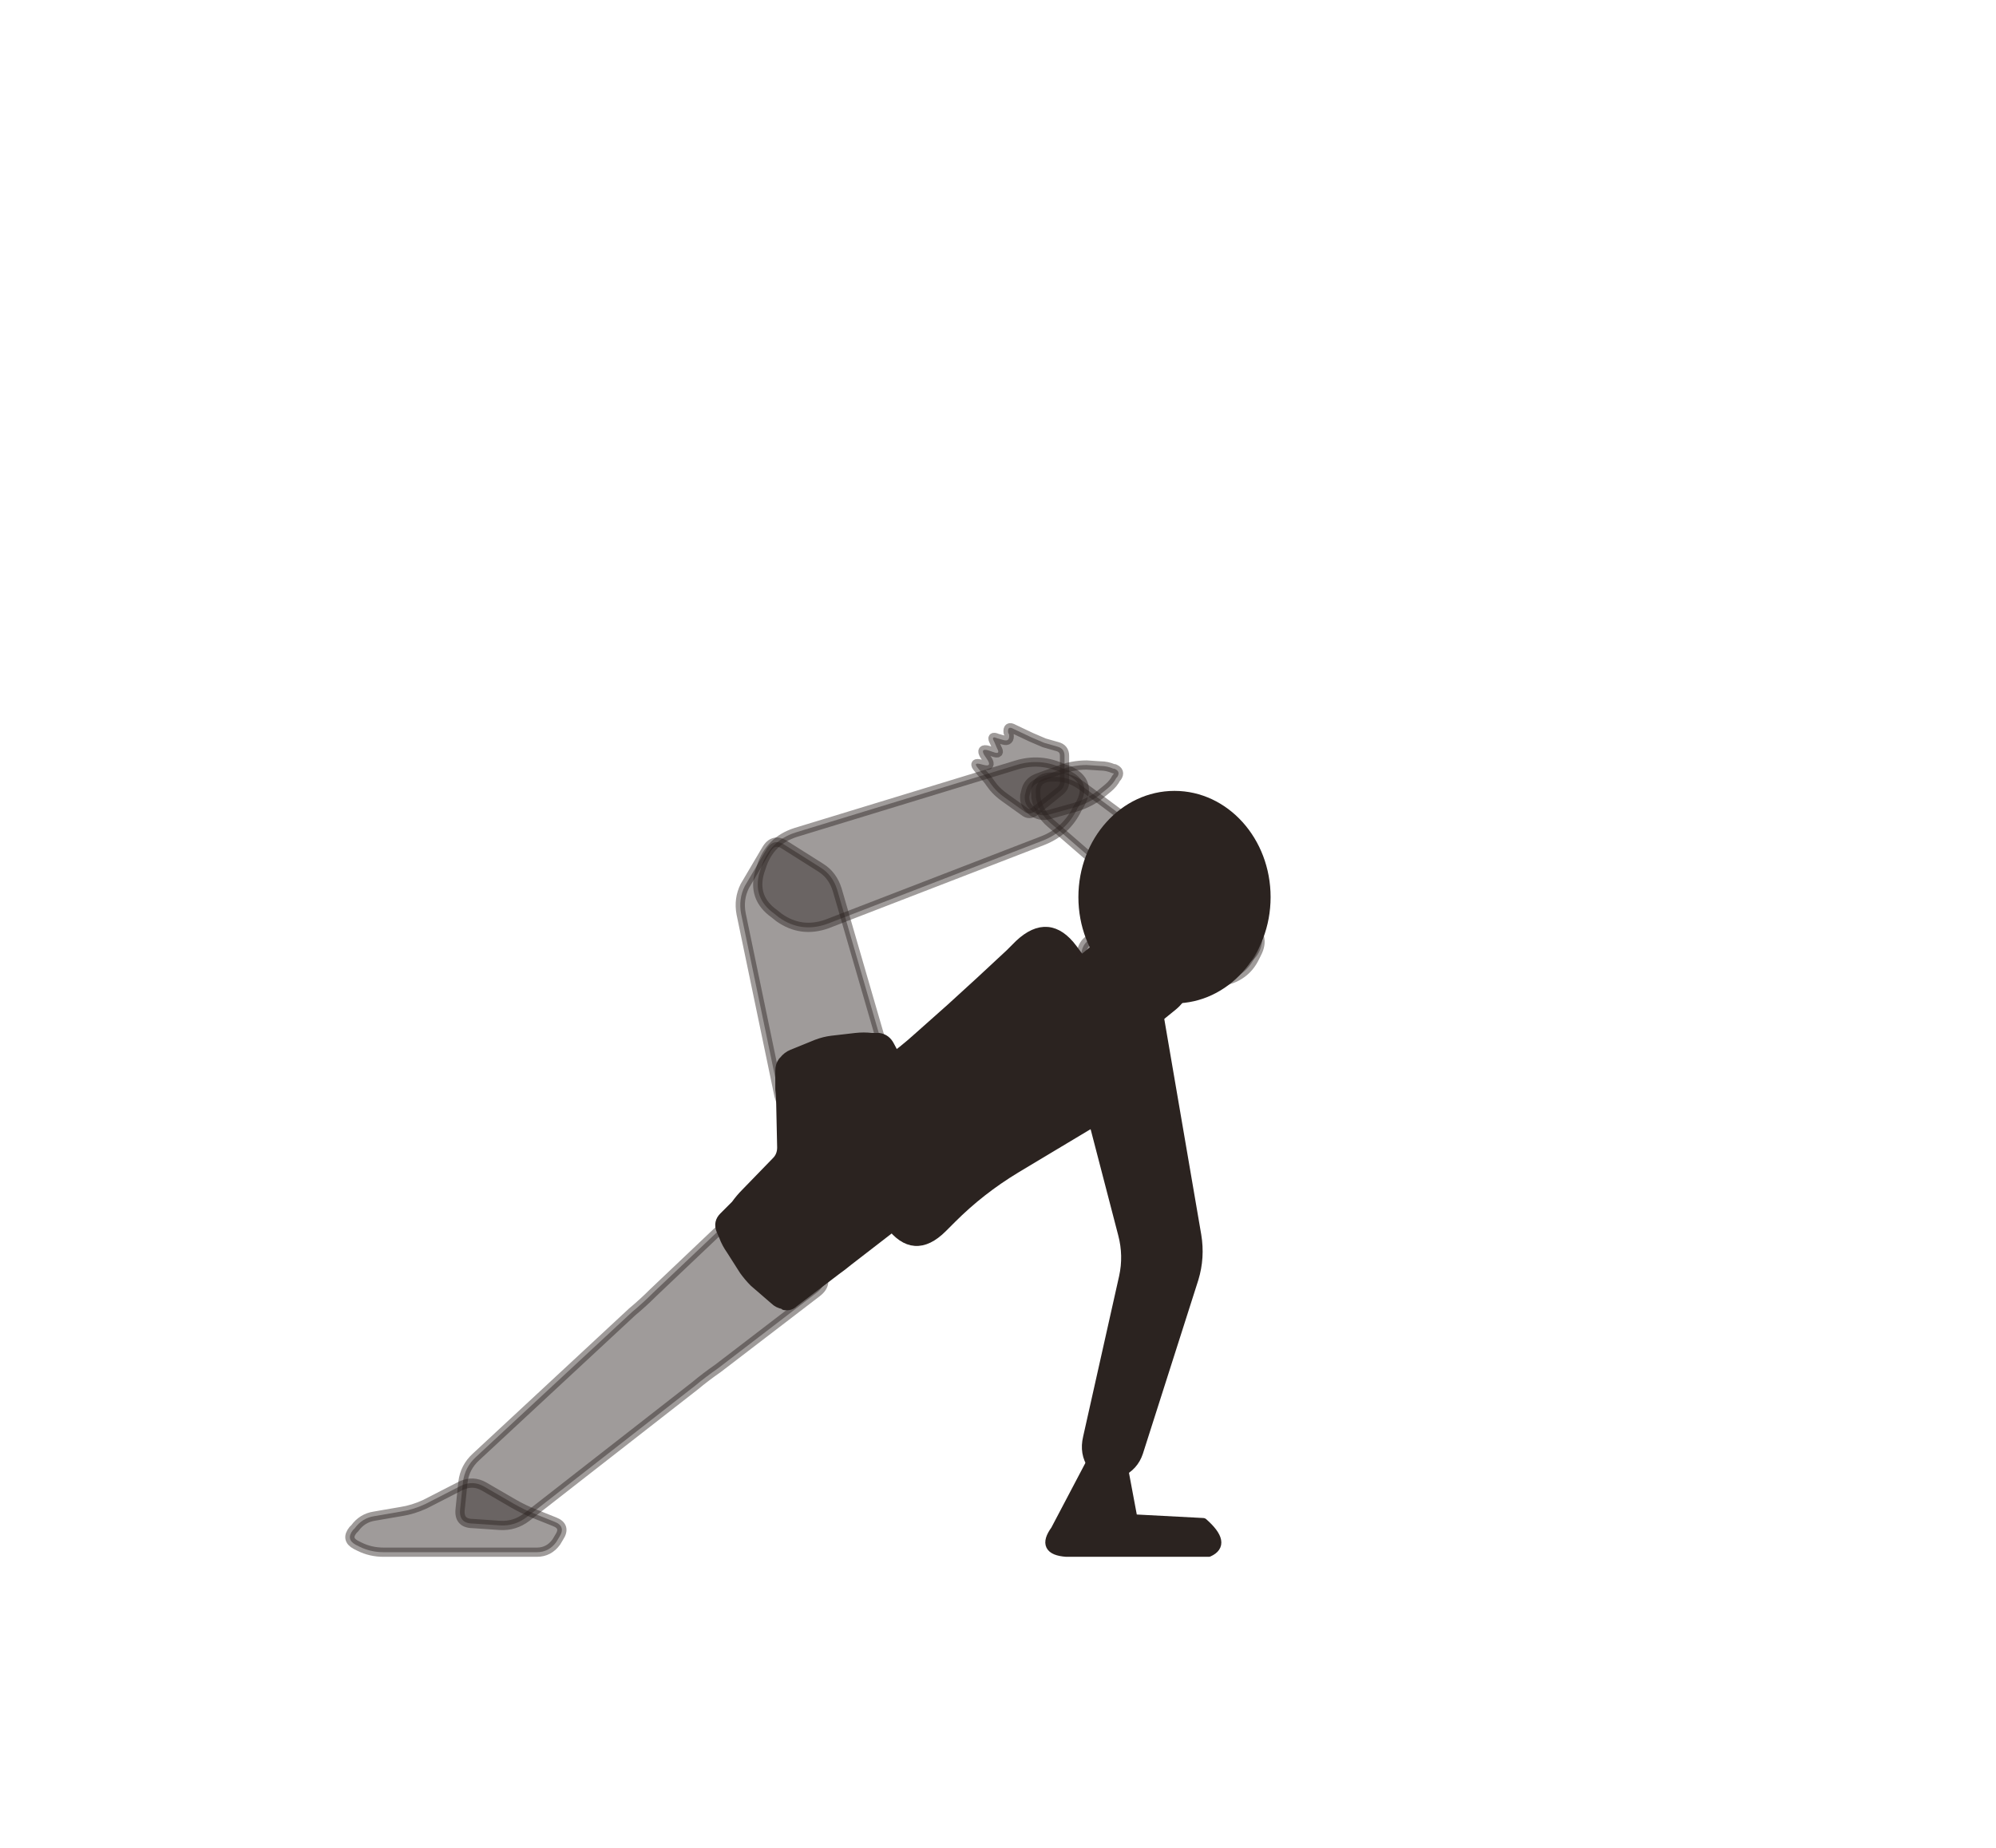
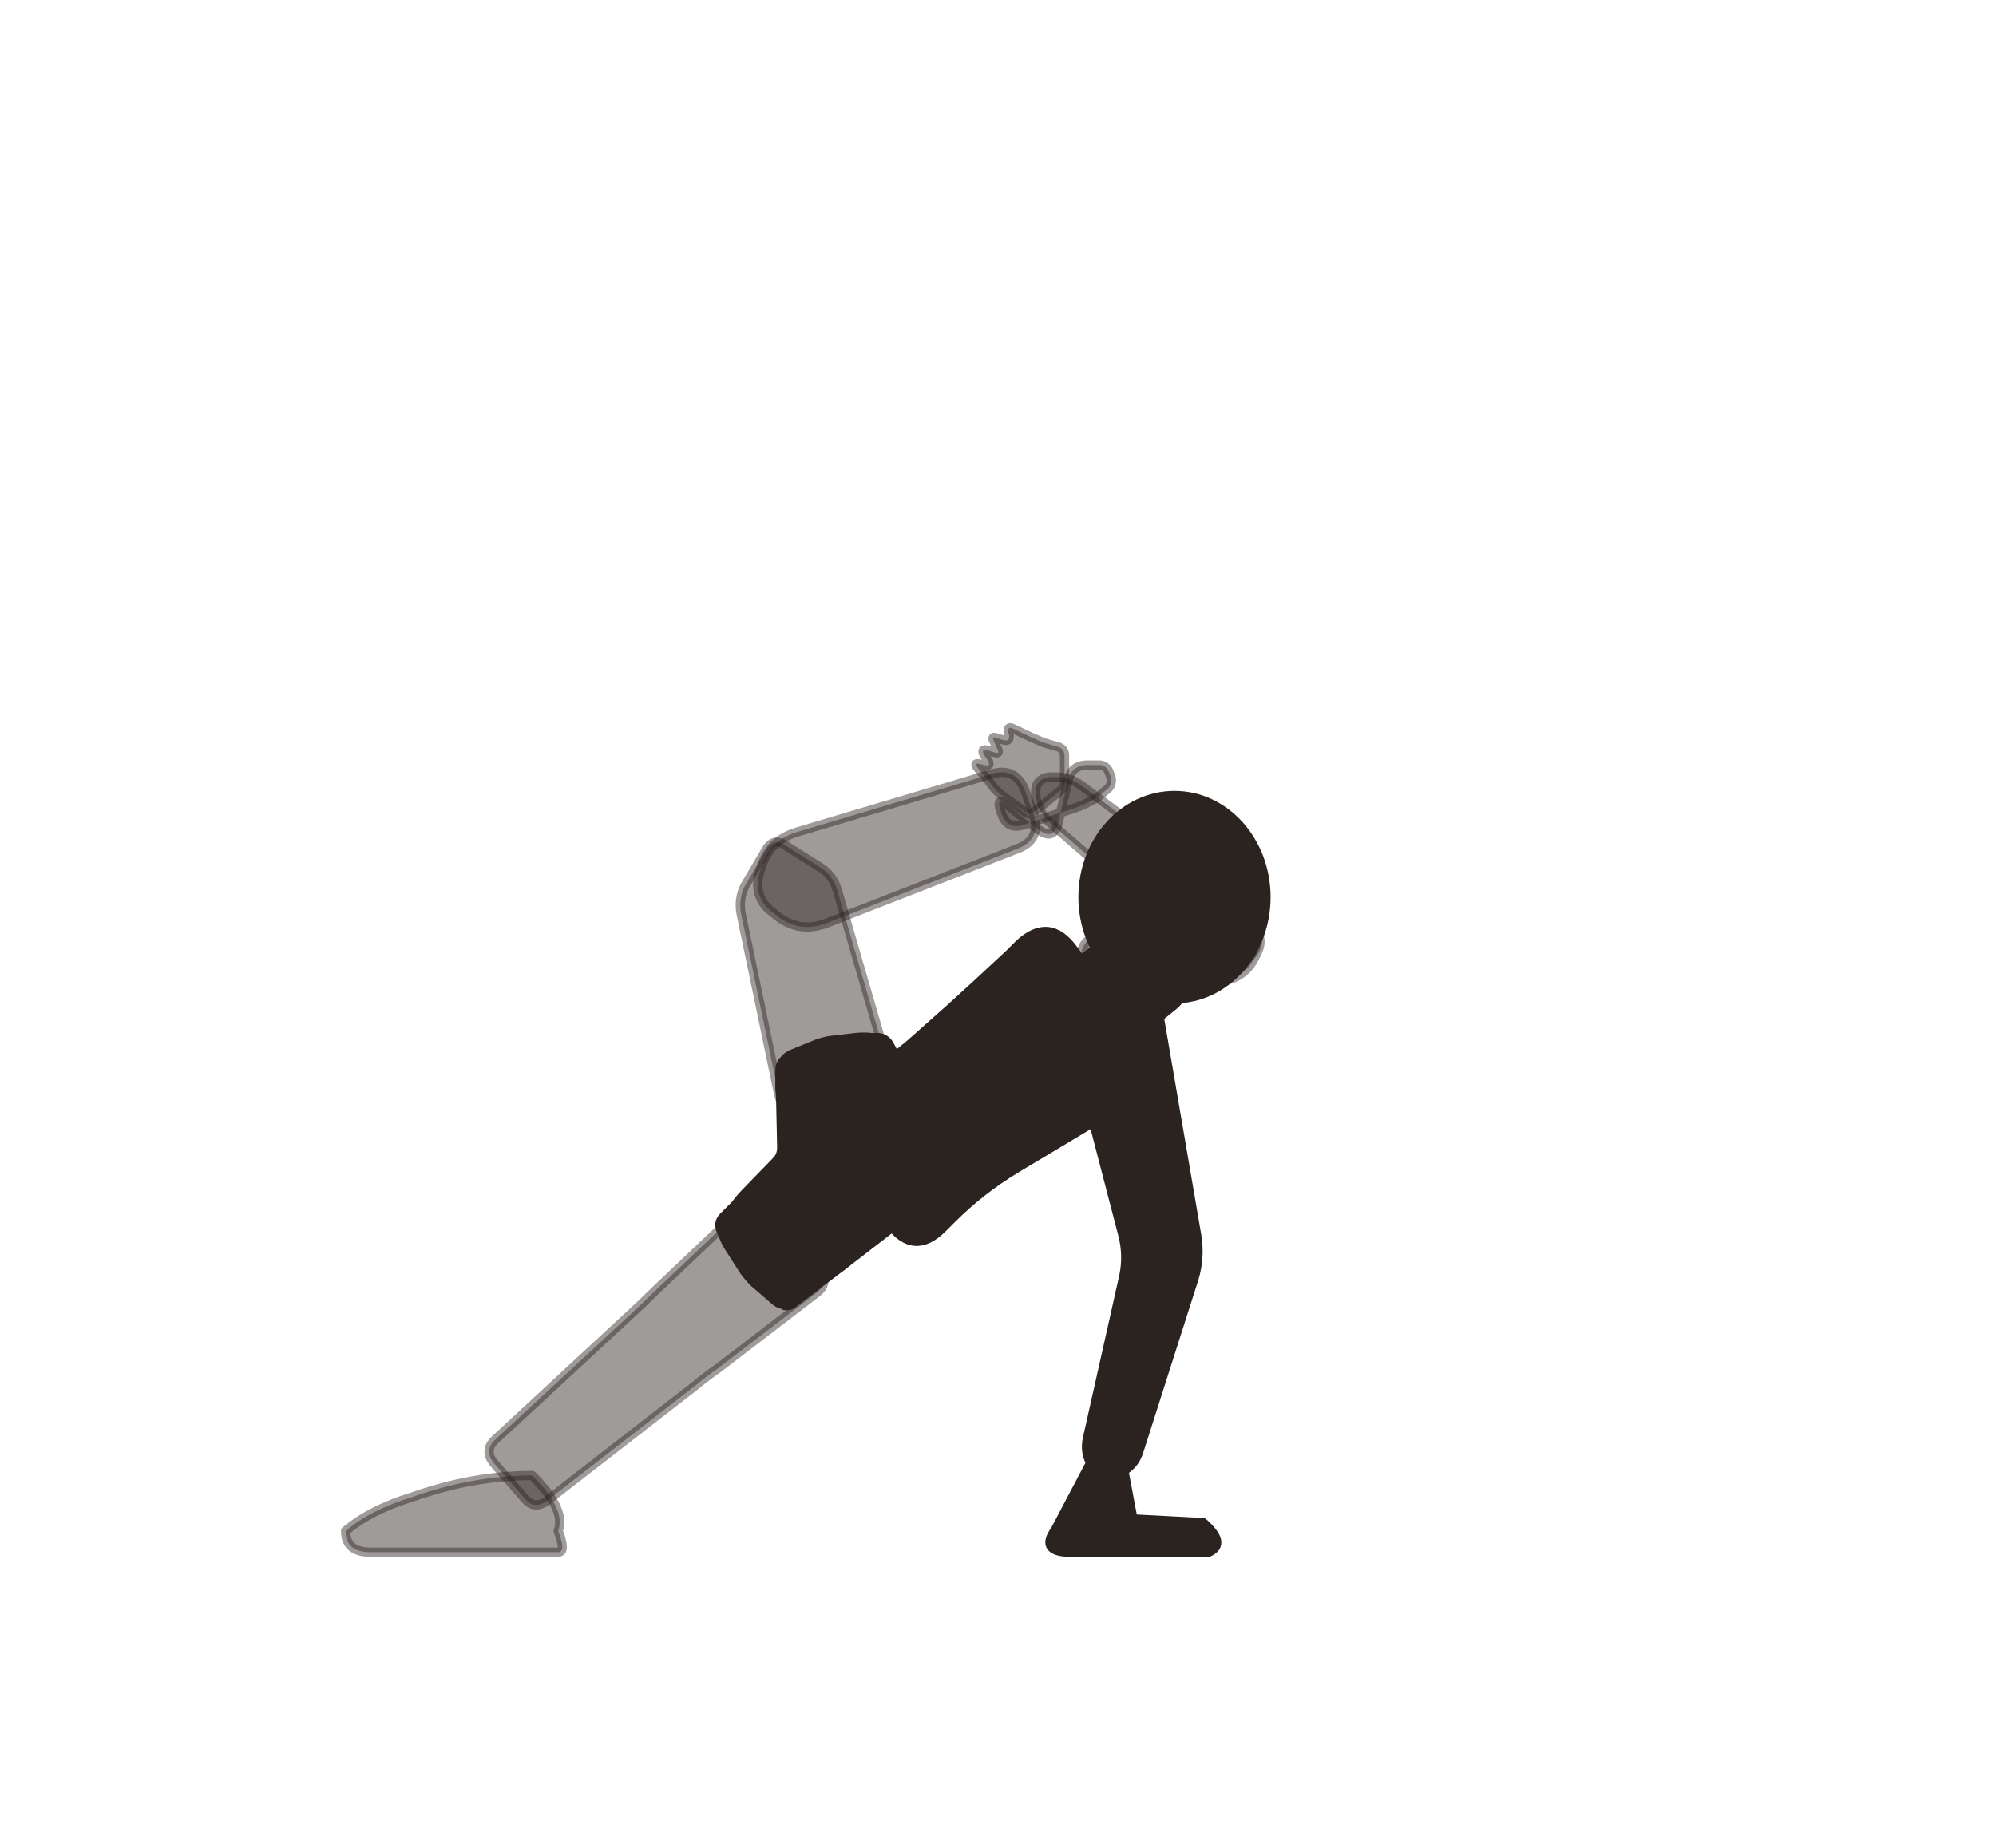
<svg xmlns="http://www.w3.org/2000/svg" viewBox="-8 0 216 200">
-   <path d="M 72.5,130.6 L 62.7,139.9 Q 61.6,141 60.4,142 L 43.5,157.7 Q 42.3,158.8 42.1,160.4 L 41.8,163.3 Q 41.6,164.9 43.2,164.9 L 46.1,165.1 Q 47.7,165.2 49,164.2 L 67.2,150 Q 68.4,149 69.7,148.1 L 80.4,139.9 Q 81.7,138.9 80.7,137.7 L 74.7,130.7 Q 73.7,129.5 72.5,130.6 Z" fill="#2b2320" stroke="#2b2320" stroke-width="1" stroke-linejoin="round" fill-opacity="0.45" stroke-opacity="0.45" />
-   <path d="M 52.2,166.9 L 52.5,166.4 Q 53.3,165.2 52,164.7 L 50,163.9 Q 48.7,163.4 47.5,162.7 L 44.4,160.9 Q 43.2,160.2 41.9,160.8 L 38,162.8 Q 36.7,163.4 35.4,163.6 L 32.5,164.1 Q 31.2,164.3 30.4,165.4 L 30.2,165.6 Q 29.4,166.6 30.5,167.2 L 30.9,167.4 Q 32.1,168 33.5,168 L 39,168 Q 40.4,168 41.8,168 L 42.7,168 Q 44.1,168 45.5,168 L 50.1,168 Q 51.4,168 52.2,166.9 Z" fill="#2b2320" stroke="#2b2320" stroke-width="1" stroke-linejoin="round" fill-opacity="0.45" stroke-opacity="0.45" />
+   <path d="M 72.5,130.6 L 62.7,139.9 Q 61.6,141 60.4,142.1 L 45.5,155.9 Q 44.4,157 45.4,158.3 L 48.8,162.2 Q 49.8,163.4 51.1,162.5 L 67.2,150 Q 68.4,149 69.7,148.1 L 80.4,139.9 Q 81.7,138.9 80.7,137.7 L 74.7,130.7 Q 73.7,129.5 72.5,130.6 Z" fill="#2b2320" stroke="#2b2320" stroke-width="1" stroke-linejoin="round" fill-opacity="0.45" stroke-opacity="0.45" />
+   <path d="M 52.4,168 L 32.1,168 Q 29.4,168 29.4,165.7 Q 32.1,163.4 36.7,162 Q 43.2,159.7 49.6,159.7 Q 53.3,163.4 52.4,165.7 Q 53.3,168 52.4,168 Z" fill="#2b2320" stroke="#2b2320" stroke-width="1" stroke-linejoin="round" fill-opacity="0.45" stroke-opacity="0.45" />
  <path d="M 88.2,115.6 L 82.6,96.3 Q 82.1,94.7 80.8,93.9 L 77,91.5 Q 75.7,90.6 74.9,92 L 72.6,95.9 Q 71.9,97.3 72.2,98.9 L 76.3,118.6 Q 76.7,120.2 78.2,119.8 L 87.1,117.6 Q 88.7,117.2 88.2,115.6 Z" fill="#2b2320" stroke="#2b2320" stroke-width="1" stroke-linejoin="round" fill-opacity="0.45" stroke-opacity="0.45" />
-   <path d="M 81.5,100 L 104.8,91 Q 107.4,90 108.6,87.5 L 108.9,87 Q 110.2,84.6 107.7,83.4 L 107.1,83.2 Q 104.6,82 102,82.8 L 78.1,90.1 Q 75.3,91 74.4,93.8 L 74.2,94.4 Q 73.4,97.2 75.8,98.9 L 76.3,99.3 Q 78.7,101 81.5,100 Z" fill="#2b2320" stroke="#2b2320" stroke-width="1" stroke-linejoin="round" fill-opacity="0.45" stroke-opacity="0.45" />
-   <path d="M 103.7,87.8 L 103.6,87.7 Q 102.8,87.1 102.9,86.1 L 103,85.7 Q 103.2,84.6 104.3,84.2 L 106.5,83.4 Q 108,82.8 109.6,82.8 L 111.1,82.9 Q 111.8,82.9 112.5,83.2 L 112.6,83.2 Q 113.3,83.5 112.9,84.1 L 112.8,84.2 Q 112.5,84.8 111.9,85.3 L 110.8,86.2 Q 109.5,87.1 107.9,87.5 L 105.4,88.2 Q 104.5,88.4 103.7,87.8 Z" fill="#2b2320" stroke="#2b2320" stroke-width="1" stroke-linejoin="round" fill-opacity="0.45" stroke-opacity="0.45" />
+   <path d="M 81.5,99.9 L 102,91.9 Q 104.8,90.9 103.8,88 L 103,85.8 Q 102,82.9 99.2,83.8 L 78.1,90.1 Q 75.3,91 74.4,93.8 L 74.2,94.4 Q 73.4,97.2 75.8,98.9 L 76.3,99.3 Q 78.7,101 81.5,99.9 Z" fill="#2b2320" stroke="#2b2320" stroke-width="1" stroke-linejoin="round" fill-opacity="0.45" stroke-opacity="0.45" />
+   <path d="M 100.4,88.1 L 100.3,87.8 Q 99.7,86.1 101.1,87.2 L 104.4,89.8 Q 106,91 106.5,89.1 L 107.6,84.4 Q 108,82.8 109.7,82.8 L 110.7,82.8 Q 111.8,82.7 112.1,83.8 L 112.2,84 Q 112.5,85 111.6,85.6 L 110.9,86.2 Q 109.5,87.1 107.9,87.6 L 102.7,89.3 Q 101,89.8 100.4,88.1 Z" fill="#2b2320" stroke="#2b2320" stroke-width="1" stroke-linejoin="round" fill-opacity="0.45" stroke-opacity="0.45" />
  <path d="M 94,132.9 L 95,131.9 Q 98.1,128.8 101.9,126.5 L 105.9,124.1 Q 109.7,121.8 113.5,119.6 L 114.7,119 Q 118.5,116.8 115.9,113.3 L 108.1,102.7 Q 105.5,99.2 102.3,102.2 L 101.3,103.2 Q 98.1,106.2 94.9,109.1 L 91.3,112.3 Q 88.1,115.2 84.2,117.3 L 83,117.9 Q 79.1,120 81.7,123.5 L 88.3,132.5 Q 90.9,136 94,132.9 Z" fill="#2b2320" stroke="#2b2320" stroke-width="1" stroke-linejoin="round" />
  <path d="M 70.3,131.7 L 71.6,130.4 Q 72.1,129.7 72.7,129.1 L 76,125.7 Q 76.6,125.1 76.6,124.2 L 76.5,119.6 Q 76.5,118.7 76.4,117.9 L 76.4,115.9 Q 76.4,115.3 76.7,114.9 L 76.8,114.8 Q 77.2,114.3 77.7,114.1 L 80.4,113 Q 81.2,112.7 82,112.6 L 84.6,112.3 Q 85.5,112.2 86.3,112.3 L 87.1,112.3 Q 87.9,112.4 88.3,113.2 L 92.6,121.3 Q 93,122 92.9,122.9 L 92.4,125.3 Q 92.3,126.2 92,127 L 91,129.3 Q 90.7,130.1 90.2,130.8 L 89.4,131.9 Q 88.9,132.6 88.2,133.1 L 83.8,136.5 Q 83.2,137 82.5,137.5 L 77.9,141 Q 77.5,141.4 76.9,141.3 L 76.8,141.2 Q 76.2,141.1 75.8,140.7 L 73.6,138.8 Q 73,138.2 72.5,137.5 L 71.1,135.3 Q 70.6,134.6 70.3,133.8 L 70,133.1 Q 69.7,132.3 70.3,131.7 Z" fill="#2b2320" stroke="#2b2320" stroke-width="1" stroke-linejoin="round" />
  <path d="M 107.7,111.3 L 113.5,133.6 Q 114.1,135.9 113.6,138.2 L 109.7,155.6 Q 109.3,157.3 110.2,158.6 L 110.4,158.9 Q 111.4,160.3 112.9,159.6 L 113.2,159.4 Q 114.7,158.7 115.2,157.2 L 121.2,138.4 Q 121.9,136.1 121.5,133.7 L 117.3,109.2 Q 116.9,107 114.6,106.9 L 114.1,106.9 Q 111.8,106.9 109.7,107.9 L 109.2,108.1 Q 107.1,109 107.7,111.3 Z" fill="#2b2320" stroke="#2b2320" stroke-width="1" stroke-linejoin="round" />
  <path d="M 110.2,158 L 106.2,165.6 Q 104.6,167.8 107.4,168 L 113.6,168 L 122.8,168 Q 124.8,167.1 122.2,164.8 L 114.6,164.4 L 113.4,158 Z" fill="#2b2320" stroke="#2b2320" stroke-width="1" stroke-linejoin="round" />
  <path d="M 113,109.7 L 124.8,106.1 Q 126.9,105.5 127.8,103.6 L 128,103.2 Q 129,101.3 127.2,100 L 126.9,99.7 Q 125.1,98.5 123,98.9 L 110.9,101.3 Q 108.9,101.7 109,103.8 L 109,104.2 Q 109.1,106.2 110,108.1 L 110.2,108.5 Q 111.1,110.3 113,109.7 Z" fill="#2b2320" stroke="#2b2320" stroke-width="1" stroke-linejoin="round" fill-opacity="0.45" stroke-opacity="0.45" />
  <path d="M 126.6,98.1 L 109,85 Q 107.6,84 105.9,84.1 L 105.6,84.1 Q 103.9,84.3 104.1,86 L 104.1,86.3 Q 104.4,88 105.7,89.1 L 122.3,103.5 Q 123.8,104.7 125.7,104.2 L 126.1,104.1 Q 128,103.6 128.1,101.6 L 128.1,101.2 Q 128.2,99.3 126.6,98.1 Z" fill="#2b2320" stroke="#2b2320" stroke-width="1" stroke-linejoin="round" fill-opacity="0.45" stroke-opacity="0.45" />
  <path d="M 102.8,87.8 L 100.7,86.3 Q 100,85.8 99.5,85.2 L 99.2,84.8 Q 98.8,84.2 98.2,83.6 L 97.8,83.1 Q 97.3,82.5 98.1,82.7 L 98.5,82.8 Q 99.3,83 98.9,82.3 L 98.5,81.7 Q 98.1,81 98.9,81.2 L 99.5,81.4 Q 100.3,81.7 99.9,81 L 99.6,80.3 Q 99.2,79.6 99.9,79.9 L 100.6,80.1 Q 101.3,80.3 101.2,79.5 L 101.1,79.3 Q 101,78.5 101.7,78.9 L 103.6,79.8 Q 104.3,80.1 105,80.4 L 106.4,80.8 Q 107.2,81 107.2,81.8 L 107.2,82.1 Q 107.2,82.9 107.2,83.7 L 107.2,84.4 Q 107.3,85.2 106.6,85.7 L 104,87.8 Q 103.4,88.3 102.8,87.8 Z" fill="#2b2320" stroke="#2b2320" stroke-width="1" stroke-linejoin="round" fill-opacity="0.45" stroke-opacity="0.45" />
  <path d="M 115.2,111.9 L 118.9,108.9 A 5 5 0 0 0 112.5,101.1 L 108.8,104.1 A 5 5 0 0 0 115.2,111.9 Z" fill="#2b2320" stroke="#2b2320" stroke-width="1" stroke-linejoin="round" />
  <ellipse cx="119.1" cy="97.1" rx="9.9" ry="11" fill="#2b2320" stroke="#2b2320" stroke-width="1" stroke-linejoin="round" />
</svg>
